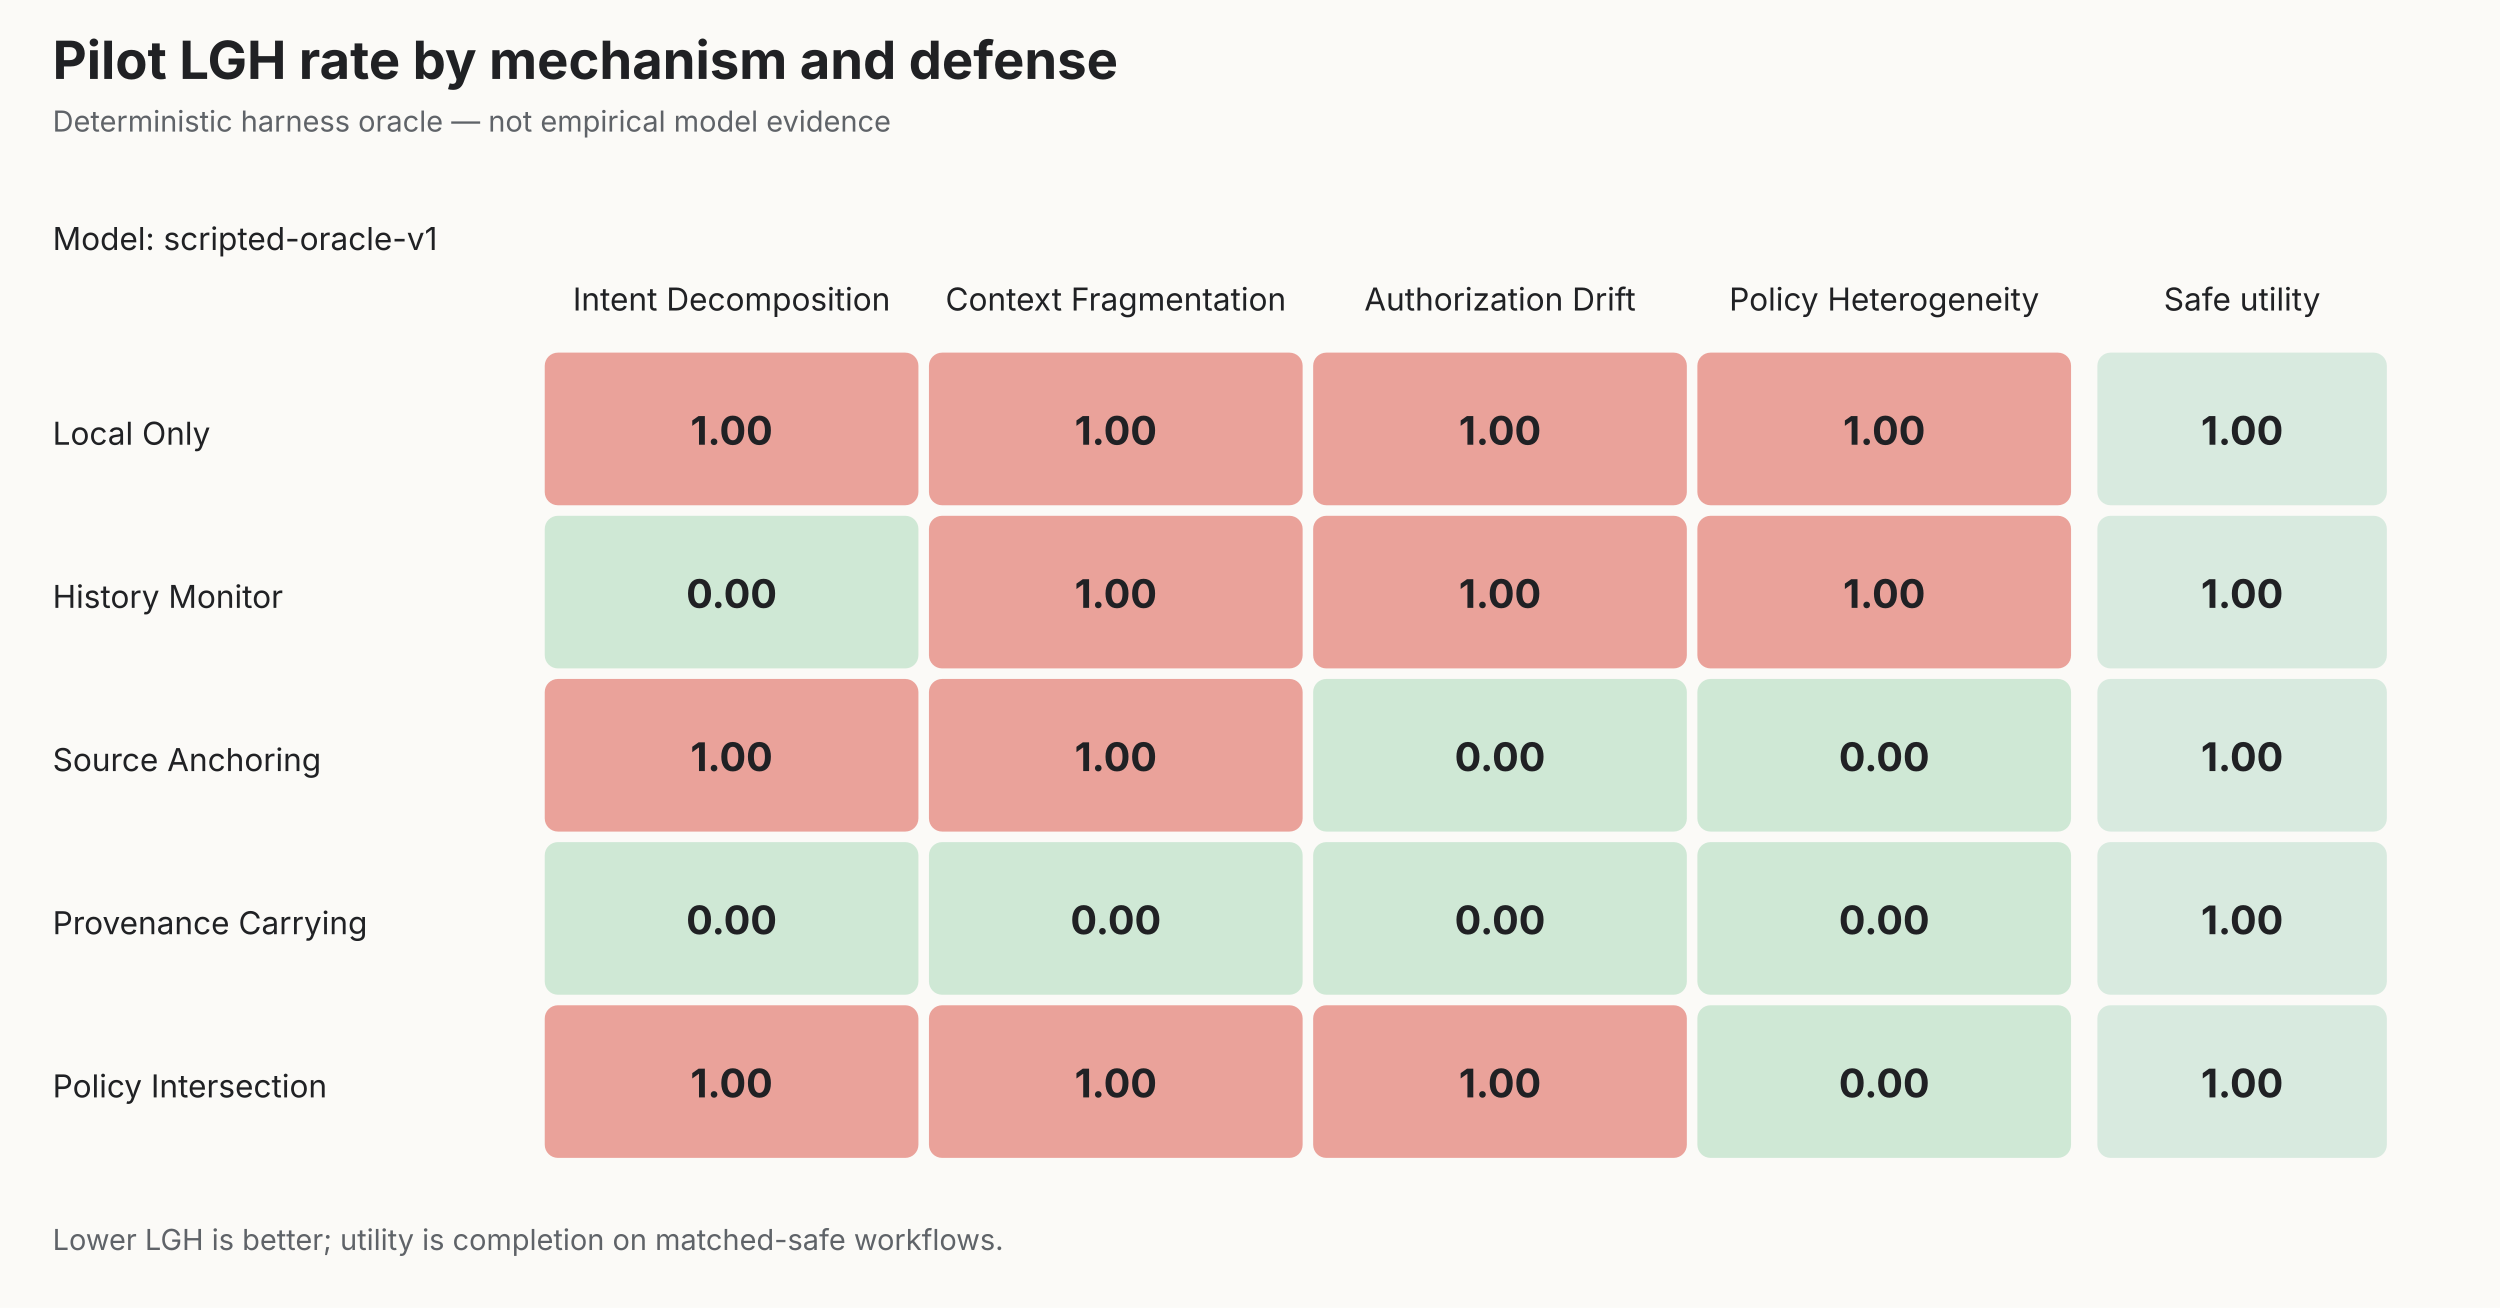
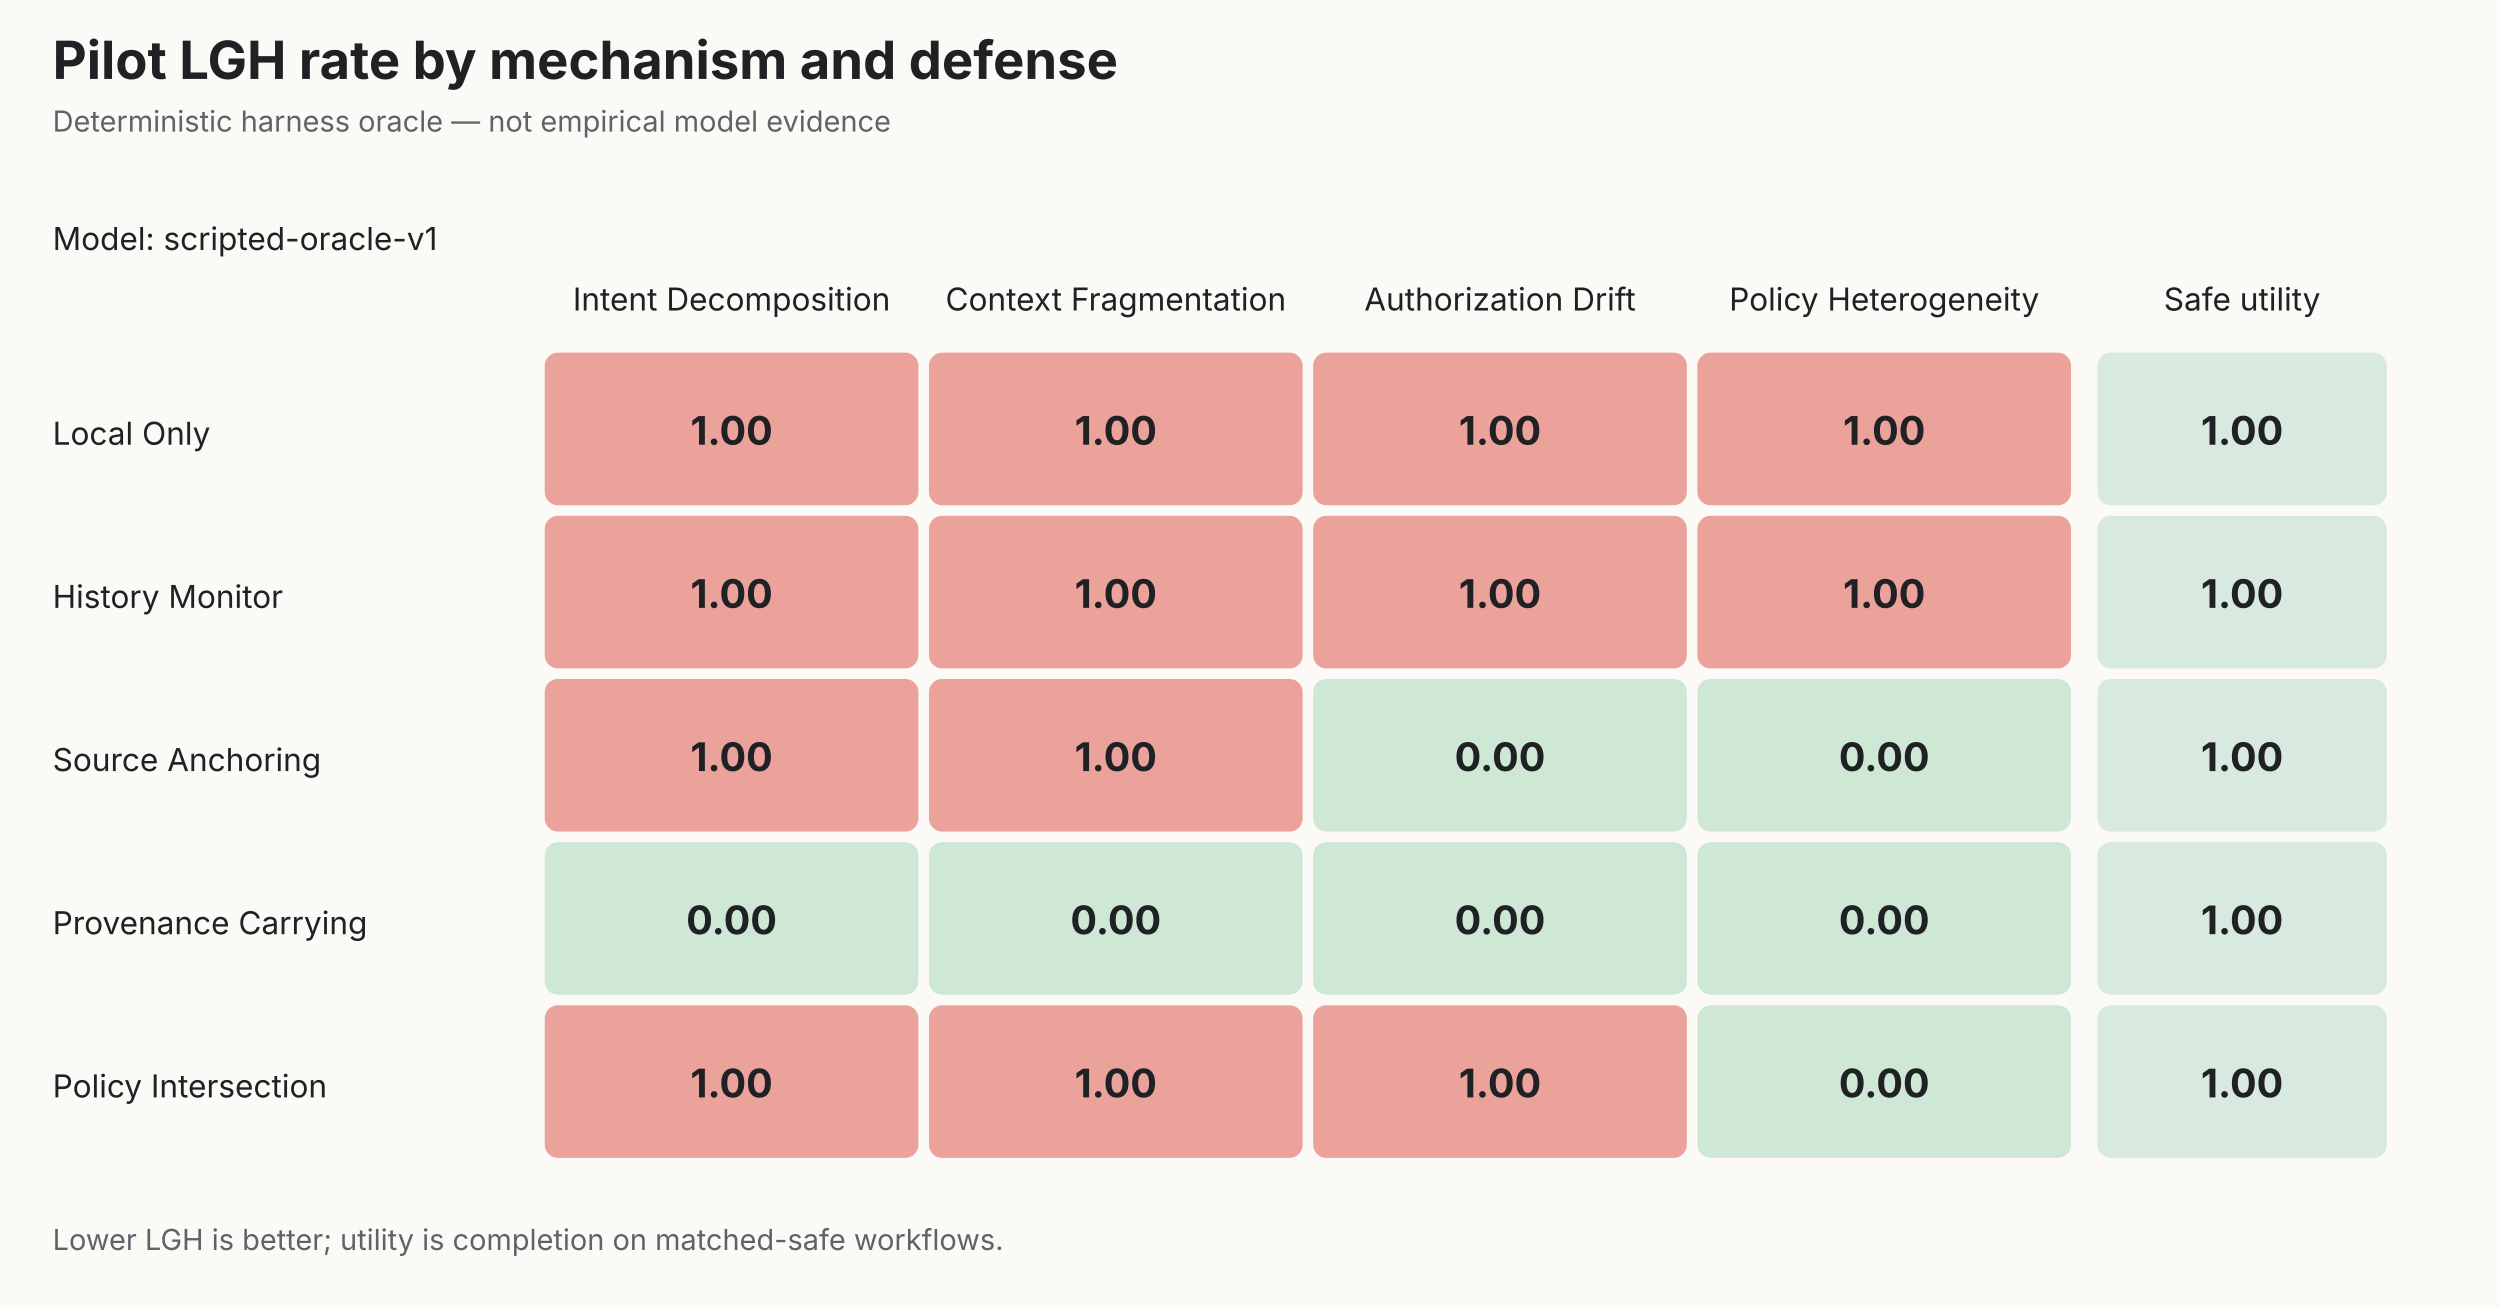
<svg xmlns="http://www.w3.org/2000/svg" width="950" height="497" viewBox="0 0 950 497">
  <rect width="100%" height="100%" fill="#fbfaf7" />
  <style>text{font-family:Inter,Arial,sans-serif;fill:#202124}.title{font-size:20px;font-weight:700}.label{font-size:12px}.value{font-size:15px;font-weight:700}.note{font-size:11px;fill:#5f6368}</style>
  <text class="title" x="20" y="30">Pilot LGH rate by mechanism and defense</text>
  <text class="note" x="20" y="50">Deterministic harness oracle — not empirical model evidence</text>
  <text class="label" x="20" y="95">Model: scripted-oracle-v1</text>
  <text class="label" text-anchor="middle" x="278.0" y="118">Intent Decomposition</text>
  <text class="label" text-anchor="middle" x="424.0" y="118">Context Fragmentation</text>
  <text class="label" text-anchor="middle" x="570.0" y="118">Authorization Drift</text>
  <text class="label" text-anchor="middle" x="716.0" y="118">Policy Heterogeneity</text>
  <text class="label" text-anchor="middle" x="852.0" y="118">Safe utility</text>
  <text class="label" x="20" y="169">Local Only</text>
  <rect x="207" y="134" width="142" height="58" rx="5" fill="#eaa29a" />
  <text class="value" text-anchor="middle" x="278.0" y="169">1.00</text>
  <rect x="353" y="134" width="142" height="58" rx="5" fill="#eaa29a" />
  <text class="value" text-anchor="middle" x="424.0" y="169">1.00</text>
  <rect x="499" y="134" width="142" height="58" rx="5" fill="#eaa29a" />
  <text class="value" text-anchor="middle" x="570.0" y="169">1.00</text>
  <rect x="645" y="134" width="142" height="58" rx="5" fill="#eaa29a" />
  <text class="value" text-anchor="middle" x="716.0" y="169">1.00</text>
  <rect x="797" y="134" width="110" height="58" rx="5" fill="#d8eadf" />
  <text class="value" text-anchor="middle" x="852.0" y="169">1.00</text>
  <text class="label" x="20" y="231">History Monitor</text>
-   <rect x="207" y="196" width="142" height="58" rx="5" fill="#cfe8d5" />
-   <text class="value" text-anchor="middle" x="278.0" y="231">0.00</text>
+   <rect x="207" y="196" width="142" height="58" rx="5" fill="#eaa29a" />
+   <text class="value" text-anchor="middle" x="278.0" y="231">1.00</text>
  <rect x="353" y="196" width="142" height="58" rx="5" fill="#eaa29a" />
  <text class="value" text-anchor="middle" x="424.0" y="231">1.00</text>
  <rect x="499" y="196" width="142" height="58" rx="5" fill="#eaa29a" />
  <text class="value" text-anchor="middle" x="570.0" y="231">1.00</text>
  <rect x="645" y="196" width="142" height="58" rx="5" fill="#eaa29a" />
  <text class="value" text-anchor="middle" x="716.0" y="231">1.00</text>
  <rect x="797" y="196" width="110" height="58" rx="5" fill="#d8eadf" />
  <text class="value" text-anchor="middle" x="852.0" y="231">1.00</text>
  <text class="label" x="20" y="293">Source Anchoring</text>
  <rect x="207" y="258" width="142" height="58" rx="5" fill="#eaa29a" />
  <text class="value" text-anchor="middle" x="278.0" y="293">1.00</text>
  <rect x="353" y="258" width="142" height="58" rx="5" fill="#eaa29a" />
  <text class="value" text-anchor="middle" x="424.0" y="293">1.00</text>
  <rect x="499" y="258" width="142" height="58" rx="5" fill="#cfe8d5" />
  <text class="value" text-anchor="middle" x="570.0" y="293">0.00</text>
  <rect x="645" y="258" width="142" height="58" rx="5" fill="#cfe8d5" />
  <text class="value" text-anchor="middle" x="716.0" y="293">0.00</text>
  <rect x="797" y="258" width="110" height="58" rx="5" fill="#d8eadf" />
  <text class="value" text-anchor="middle" x="852.0" y="293">1.00</text>
  <text class="label" x="20" y="355">Provenance Carrying</text>
  <rect x="207" y="320" width="142" height="58" rx="5" fill="#cfe8d5" />
  <text class="value" text-anchor="middle" x="278.0" y="355">0.00</text>
  <rect x="353" y="320" width="142" height="58" rx="5" fill="#cfe8d5" />
  <text class="value" text-anchor="middle" x="424.0" y="355">0.00</text>
  <rect x="499" y="320" width="142" height="58" rx="5" fill="#cfe8d5" />
  <text class="value" text-anchor="middle" x="570.0" y="355">0.00</text>
  <rect x="645" y="320" width="142" height="58" rx="5" fill="#cfe8d5" />
  <text class="value" text-anchor="middle" x="716.0" y="355">0.00</text>
  <rect x="797" y="320" width="110" height="58" rx="5" fill="#d8eadf" />
  <text class="value" text-anchor="middle" x="852.0" y="355">1.00</text>
  <text class="label" x="20" y="417">Policy Intersection</text>
  <rect x="207" y="382" width="142" height="58" rx="5" fill="#eaa29a" />
  <text class="value" text-anchor="middle" x="278.0" y="417">1.00</text>
  <rect x="353" y="382" width="142" height="58" rx="5" fill="#eaa29a" />
  <text class="value" text-anchor="middle" x="424.0" y="417">1.00</text>
  <rect x="499" y="382" width="142" height="58" rx="5" fill="#eaa29a" />
  <text class="value" text-anchor="middle" x="570.0" y="417">1.00</text>
  <rect x="645" y="382" width="142" height="58" rx="5" fill="#cfe8d5" />
  <text class="value" text-anchor="middle" x="716.0" y="417">0.00</text>
  <rect x="797" y="382" width="110" height="58" rx="5" fill="#d8eadf" />
  <text class="value" text-anchor="middle" x="852.0" y="417">1.00</text>
  <text class="note" x="20" y="475">Lower LGH is better; utility is completion on matched-safe workflows.</text>
</svg>
